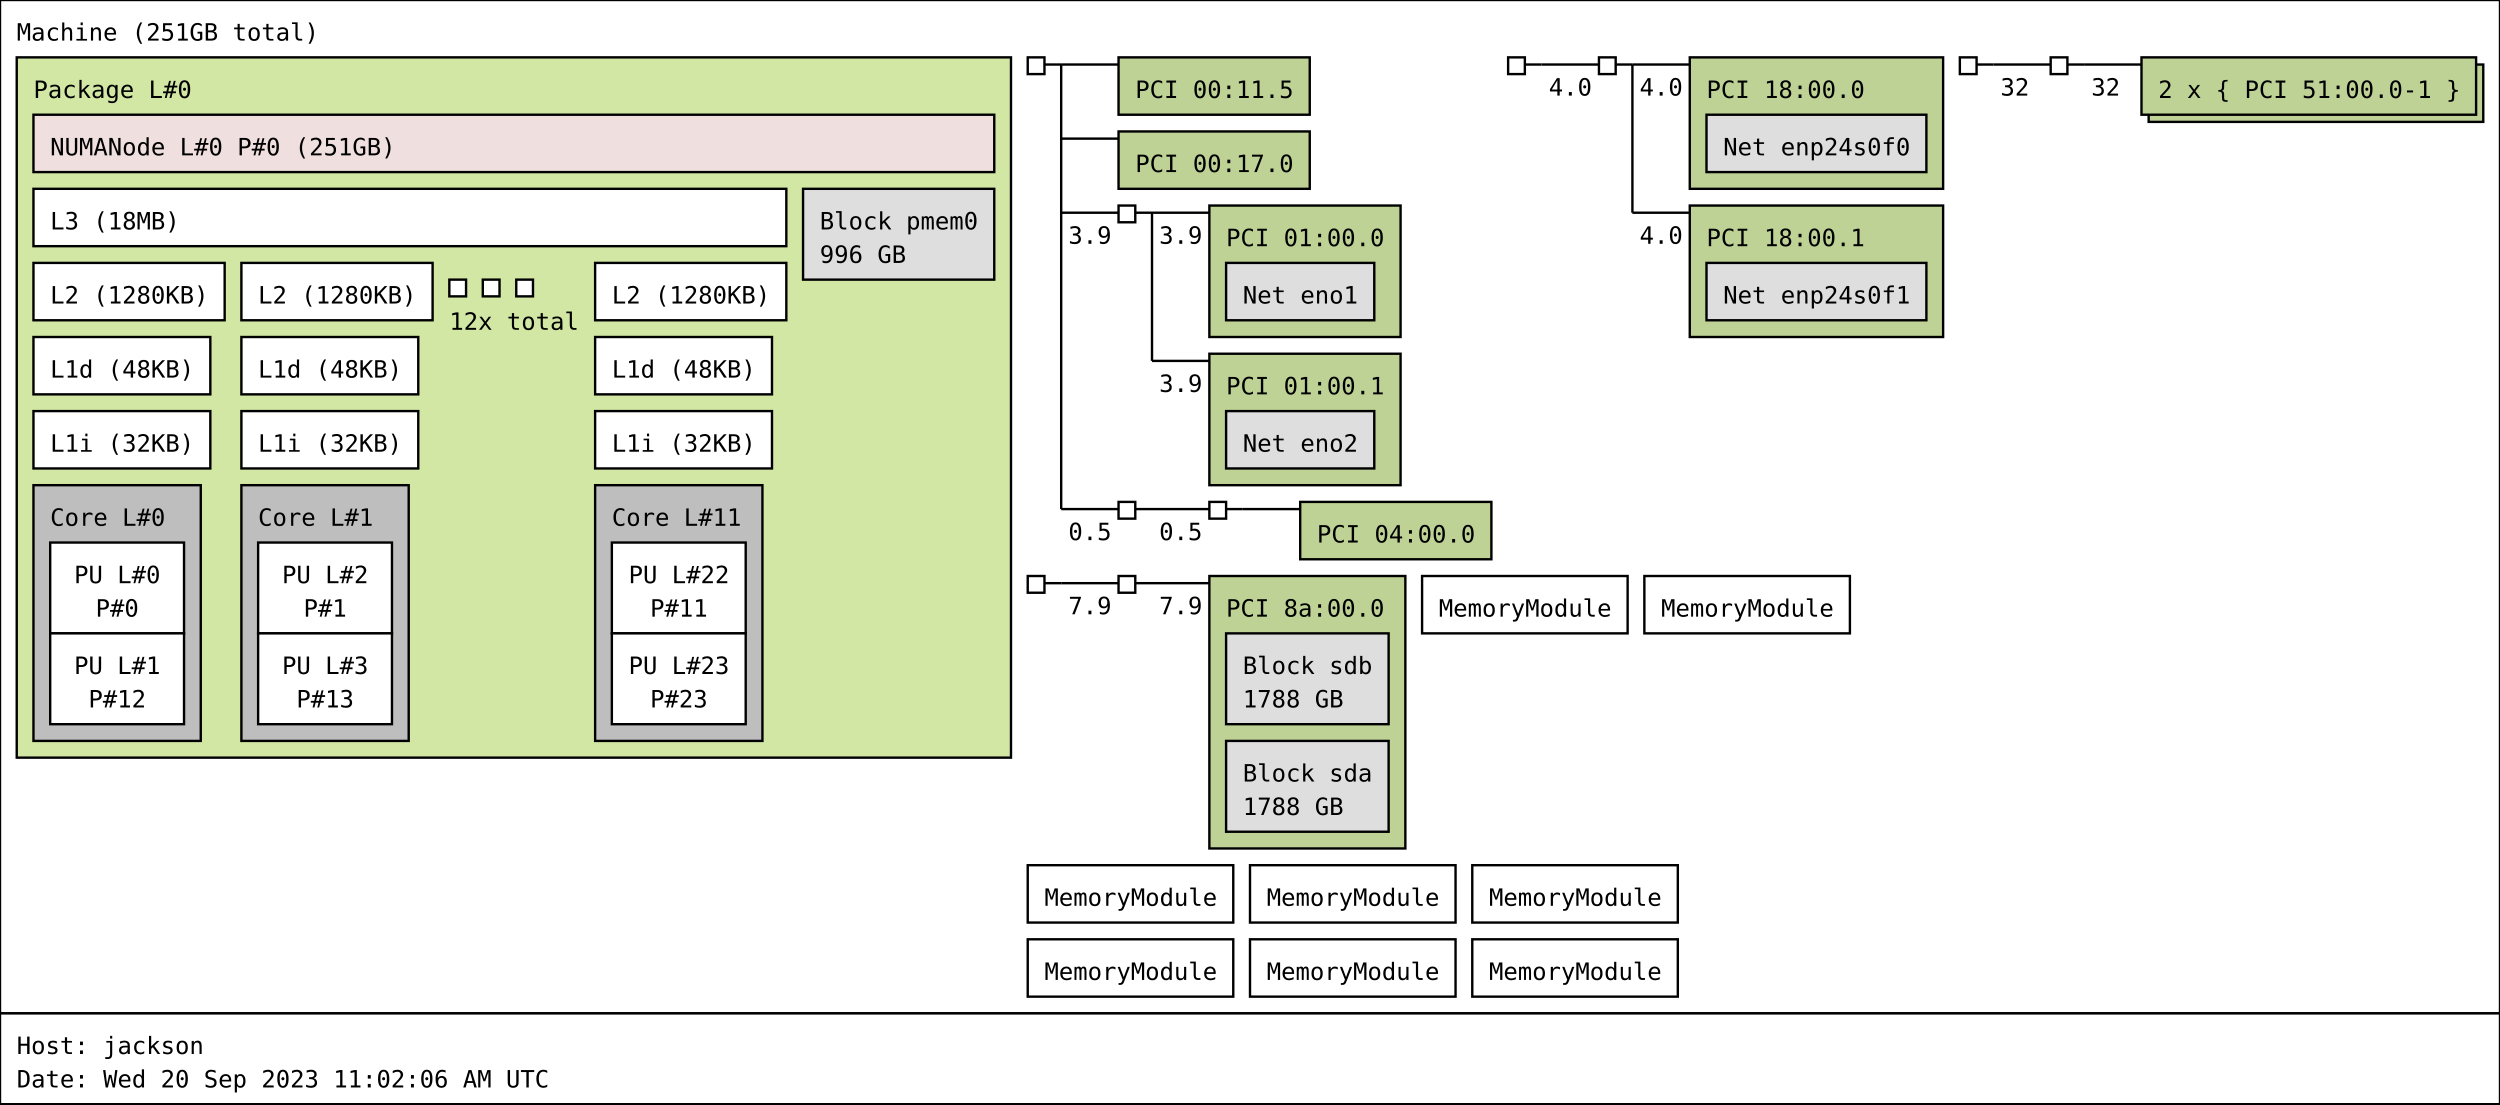
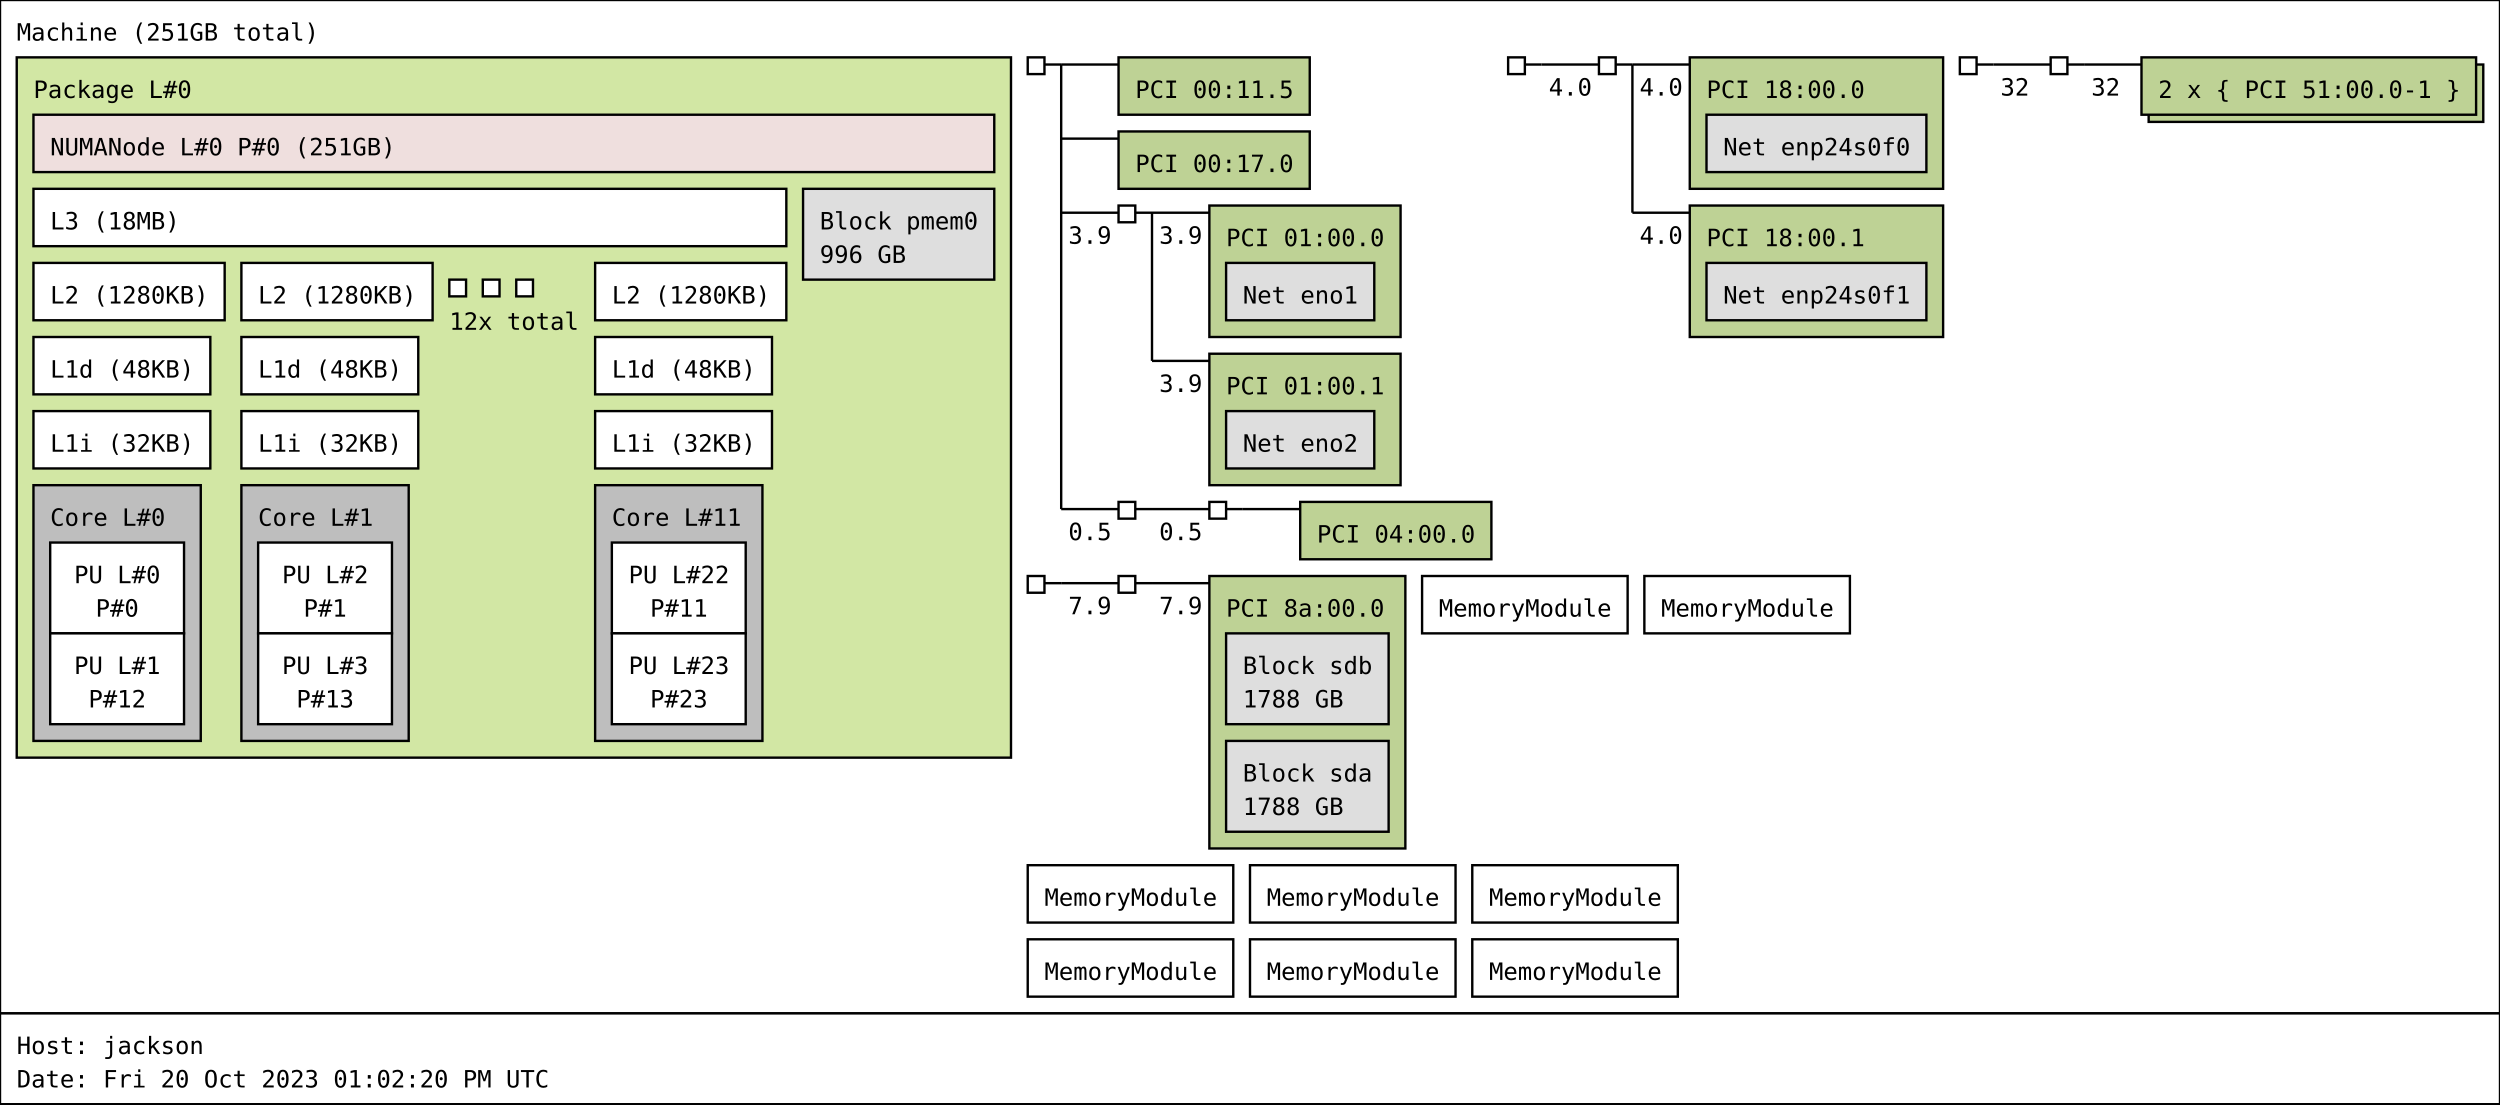
<svg xmlns="http://www.w3.org/2000/svg" width="1046px" height="462px" viewBox="0 0 1046px 462px" version="1.1">
  <rect id="Machine_0_rect" class="Machine" x="0" y="0" width="1046" height="424" fill="rgb(255,255,255)" stroke="rgb(0,0,0)" stroke-width="1" />
  <text id="Machine_0_text" class="Machine" font-family="Monospace" x="7" y="17" fill="rgb(0,0,0)" font-size="10px">Machine (251GB total)</text>
  <rect id="Package_0_rect" class="Package" x="7" y="24" width="416" height="293" fill="rgb(210,231,164)" stroke="rgb(0,0,0)" stroke-width="1" />
  <text id="Package_0_text" class="Package" font-family="Monospace" x="14" y="41" fill="rgb(0,0,0)" font-size="10px">Package L#0</text>
  <rect id="L3_0_rect" class="L3" x="14" y="79" width="315" height="24" fill="rgb(255,255,255)" stroke="rgb(0,0,0)" stroke-width="1" />
  <text id="L3_0_text" class="L3" font-family="Monospace" x="21" y="96" fill="rgb(0,0,0)" font-size="10px">L3 (18MB)</text>
  <rect id="L2_0_rect" class="L2" x="14" y="110" width="80" height="24" fill="rgb(255,255,255)" stroke="rgb(0,0,0)" stroke-width="1" />
  <text id="L2_0_text" class="L2" font-family="Monospace" x="21" y="127" fill="rgb(0,0,0)" font-size="10px">L2 (1280KB)</text>
  <rect id="L1d_0_rect" class="L1d" x="14" y="141" width="74" height="24" fill="rgb(255,255,255)" stroke="rgb(0,0,0)" stroke-width="1" />
  <text id="L1d_0_text" class="L1d" font-family="Monospace" x="21" y="158" fill="rgb(0,0,0)" font-size="10px">L1d (48KB)</text>
  <rect id="L1i_0_rect" class="L1i" x="14" y="172" width="74" height="24" fill="rgb(255,255,255)" stroke="rgb(0,0,0)" stroke-width="1" />
  <text id="L1i_0_text" class="L1i" font-family="Monospace" x="21" y="189" fill="rgb(0,0,0)" font-size="10px">L1i (32KB)</text>
  <rect id="Core_0_rect" class="Core" x="14" y="203" width="70" height="107" fill="rgb(190,190,190)" stroke="rgb(0,0,0)" stroke-width="1" />
  <text id="Core_0_text" class="Core" font-family="Monospace" x="21" y="220" fill="rgb(0,0,0)" font-size="10px">Core L#0</text>
  <rect id="PU_0_rect" class="PU" x="21" y="227" width="56" height="38" fill="rgb(255,255,255)" stroke="rgb(0,0,0)" stroke-width="1" />
  <text id="PU_0_text" class="PU" font-family="Monospace" x="31" y="244" fill="rgb(0,0,0)" font-size="10px">PU L#0</text>
  <text id="PU_0_text_1" class="PU" font-family="Monospace" x="40" y="258" fill="rgb(0,0,0)" font-size="10px">P#0</text>
  <rect id="PU_1_rect" class="PU" x="21" y="265" width="56" height="38" fill="rgb(255,255,255)" stroke="rgb(0,0,0)" stroke-width="1" />
  <text id="PU_1_text" class="PU" font-family="Monospace" x="31" y="282" fill="rgb(0,0,0)" font-size="10px">PU L#1</text>
  <text id="PU_1_text_1" class="PU" font-family="Monospace" x="37" y="296" fill="rgb(0,0,0)" font-size="10px">P#12</text>
  <rect id="L2_1_rect" class="L2" x="101" y="110" width="80" height="24" fill="rgb(255,255,255)" stroke="rgb(0,0,0)" stroke-width="1" />
  <text id="L2_1_text" class="L2" font-family="Monospace" x="108" y="127" fill="rgb(0,0,0)" font-size="10px">L2 (1280KB)</text>
  <rect id="L1d_1_rect" class="L1d" x="101" y="141" width="74" height="24" fill="rgb(255,255,255)" stroke="rgb(0,0,0)" stroke-width="1" />
  <text id="L1d_1_text" class="L1d" font-family="Monospace" x="108" y="158" fill="rgb(0,0,0)" font-size="10px">L1d (48KB)</text>
  <rect id="L1i_1_rect" class="L1i" x="101" y="172" width="74" height="24" fill="rgb(255,255,255)" stroke="rgb(0,0,0)" stroke-width="1" />
  <text id="L1i_1_text" class="L1i" font-family="Monospace" x="108" y="189" fill="rgb(0,0,0)" font-size="10px">L1i (32KB)</text>
  <rect id="Core_1_rect" class="Core" x="101" y="203" width="70" height="107" fill="rgb(190,190,190)" stroke="rgb(0,0,0)" stroke-width="1" />
  <text id="Core_1_text" class="Core" font-family="Monospace" x="108" y="220" fill="rgb(0,0,0)" font-size="10px">Core L#1</text>
  <rect id="PU_2_rect" class="PU" x="108" y="227" width="56" height="38" fill="rgb(255,255,255)" stroke="rgb(0,0,0)" stroke-width="1" />
  <text id="PU_2_text" class="PU" font-family="Monospace" x="118" y="244" fill="rgb(0,0,0)" font-size="10px">PU L#2</text>
  <text id="PU_2_text_1" class="PU" font-family="Monospace" x="127" y="258" fill="rgb(0,0,0)" font-size="10px">P#1</text>
  <rect id="PU_3_rect" class="PU" x="108" y="265" width="56" height="38" fill="rgb(255,255,255)" stroke="rgb(0,0,0)" stroke-width="1" />
  <text id="PU_3_text" class="PU" font-family="Monospace" x="118" y="282" fill="rgb(0,0,0)" font-size="10px">PU L#3</text>
  <text id="PU_3_text_1" class="PU" font-family="Monospace" x="124" y="296" fill="rgb(0,0,0)" font-size="10px">P#13</text>
  <rect id="L2_2_rect" class="L2" x="188" y="117" width="7" height="7" fill="rgb(255,255,255)" stroke="rgb(0,0,0)" stroke-width="1" />
  <rect id="L2_2_rect" class="L2" x="202" y="117" width="7" height="7" fill="rgb(255,255,255)" stroke="rgb(0,0,0)" stroke-width="1" />
  <rect id="L2_2_rect" class="L2" x="216" y="117" width="7" height="7" fill="rgb(255,255,255)" stroke="rgb(0,0,0)" stroke-width="1" />
  <text id="L2_2_text" class="L2" font-family="Monospace" x="188" y="138" fill="rgb(0,0,0)" font-size="10px">12x total</text>
  <rect id="L2_11_rect" class="L2" x="249" y="110" width="80" height="24" fill="rgb(255,255,255)" stroke="rgb(0,0,0)" stroke-width="1" />
  <text id="L2_11_text" class="L2" font-family="Monospace" x="256" y="127" fill="rgb(0,0,0)" font-size="10px">L2 (1280KB)</text>
  <rect id="L1d_11_rect" class="L1d" x="249" y="141" width="74" height="24" fill="rgb(255,255,255)" stroke="rgb(0,0,0)" stroke-width="1" />
  <text id="L1d_11_text" class="L1d" font-family="Monospace" x="256" y="158" fill="rgb(0,0,0)" font-size="10px">L1d (48KB)</text>
  <rect id="L1i_11_rect" class="L1i" x="249" y="172" width="74" height="24" fill="rgb(255,255,255)" stroke="rgb(0,0,0)" stroke-width="1" />
  <text id="L1i_11_text" class="L1i" font-family="Monospace" x="256" y="189" fill="rgb(0,0,0)" font-size="10px">L1i (32KB)</text>
  <rect id="Core_11_rect" class="Core" x="249" y="203" width="70" height="107" fill="rgb(190,190,190)" stroke="rgb(0,0,0)" stroke-width="1" />
  <text id="Core_11_text" class="Core" font-family="Monospace" x="256" y="220" fill="rgb(0,0,0)" font-size="10px">Core L#11</text>
  <rect id="PU_22_rect" class="PU" x="256" y="227" width="56" height="38" fill="rgb(255,255,255)" stroke="rgb(0,0,0)" stroke-width="1" />
  <text id="PU_22_text" class="PU" font-family="Monospace" x="263" y="244" fill="rgb(0,0,0)" font-size="10px">PU L#22</text>
  <text id="PU_22_text_1" class="PU" font-family="Monospace" x="272" y="258" fill="rgb(0,0,0)" font-size="10px">P#11</text>
  <rect id="PU_23_rect" class="PU" x="256" y="265" width="56" height="38" fill="rgb(255,255,255)" stroke="rgb(0,0,0)" stroke-width="1" />
  <text id="PU_23_text" class="PU" font-family="Monospace" x="263" y="282" fill="rgb(0,0,0)" font-size="10px">PU L#23</text>
  <text id="PU_23_text_1" class="PU" font-family="Monospace" x="272" y="296" fill="rgb(0,0,0)" font-size="10px">P#23</text>
  <rect id="NUMANode_0_rect" class="NUMANode" x="14" y="48" width="402" height="24" fill="rgb(239,223,222)" stroke="rgb(0,0,0)" stroke-width="1" />
  <text id="NUMANode_0_text" class="NUMANode" font-family="Monospace" x="21" y="65" fill="rgb(0,0,0)" font-size="10px">NUMANode L#0 P#0 (251GB)</text>
  <rect id="Block_0_rect" class="Block" x="336" y="79" width="80" height="38" fill="rgb(222,222,222)" stroke="rgb(0,0,0)" stroke-width="1" />
  <text id="Block_0_text" class="Block" font-family="Monospace" x="343" y="96" fill="rgb(0,0,0)" font-size="10px">Block pmem0</text>
  <text id="Block_0_text_1" class="Block" font-family="Monospace" x="343" y="110" fill="rgb(0,0,0)" font-size="10px">996 GB</text>
  <rect id="HostBridge_0_rect" class="HostBridge" x="430" y="24" width="7" height="7" fill="rgb(255,255,255)" stroke="rgb(0,0,0)" stroke-width="1" />
  <line id="HostBridge_0_line" class="HostBridge" x1="437" y1="27" x2="444" y2="27" stroke="rgb(0,0,0)" stroke-width="1" />
  <line id="HostBridge_0_line_2" class="HostBridge" x1="444" y1="27" x2="468" y2="27" stroke="rgb(0,0,0)" stroke-width="1" />
  <line id="HostBridge_0_line_3" class="HostBridge" x1="444" y1="58" x2="468" y2="58" stroke="rgb(0,0,0)" stroke-width="1" />
  <line id="HostBridge_0_line_4" class="HostBridge" x1="444" y1="89" x2="468" y2="89" stroke="rgb(0,0,0)" stroke-width="1" />
  <text id="HostBridge_0_text_4" class="HostBridge" font-family="Monospace" x="447" y="102" fill="rgb(0,0,0)" font-size="10px">3.9</text>
  <line id="HostBridge_0_line_5" class="HostBridge" x1="444" y1="213" x2="468" y2="213" stroke="rgb(0,0,0)" stroke-width="1" />
  <text id="HostBridge_0_text_5" class="HostBridge" font-family="Monospace" x="447" y="226" fill="rgb(0,0,0)" font-size="10px">0.5</text>
  <line id="HostBridge_0_line_1" class="HostBridge" x1="444" y1="27" x2="444" y2="213" stroke="rgb(0,0,0)" stroke-width="1" />
  <rect id="PCI_0_rect" class="PCI" x="468" y="24" width="80" height="24" fill="rgb(190,210,149)" stroke="rgb(0,0,0)" stroke-width="1" />
  <text id="PCI_0_text" class="PCI" font-family="Monospace" x="475" y="41" fill="rgb(0,0,0)" font-size="10px">PCI 00:11.5</text>
  <rect id="PCI_1_rect" class="PCI" x="468" y="55" width="80" height="24" fill="rgb(190,210,149)" stroke="rgb(0,0,0)" stroke-width="1" />
  <text id="PCI_1_text" class="PCI" font-family="Monospace" x="475" y="72" fill="rgb(0,0,0)" font-size="10px">PCI 00:17.0</text>
  <rect id="PCIBridge_1_rect" class="PCIBridge" x="468" y="86" width="7" height="7" fill="rgb(255,255,255)" stroke="rgb(0,0,0)" stroke-width="1" />
  <line id="PCIBridge_1_line" class="PCIBridge" x1="475" y1="89" x2="482" y2="89" stroke="rgb(0,0,0)" stroke-width="1" />
  <line id="PCIBridge_1_line_2" class="PCIBridge" x1="482" y1="89" x2="506" y2="89" stroke="rgb(0,0,0)" stroke-width="1" />
  <text id="PCIBridge_1_text_2" class="PCIBridge" font-family="Monospace" x="485" y="102" fill="rgb(0,0,0)" font-size="10px">3.9</text>
  <line id="PCIBridge_1_line_3" class="PCIBridge" x1="482" y1="151" x2="506" y2="151" stroke="rgb(0,0,0)" stroke-width="1" />
  <text id="PCIBridge_1_text_3" class="PCIBridge" font-family="Monospace" x="485" y="164" fill="rgb(0,0,0)" font-size="10px">3.9</text>
  <line id="PCIBridge_1_line_1" class="PCIBridge" x1="482" y1="89" x2="482" y2="151" stroke="rgb(0,0,0)" stroke-width="1" />
  <rect id="PCI_2_rect" class="PCI" x="506" y="86" width="80" height="55" fill="rgb(190,210,149)" stroke="rgb(0,0,0)" stroke-width="1" />
  <text id="PCI_2_text" class="PCI" font-family="Monospace" x="513" y="103" fill="rgb(0,0,0)" font-size="10px">PCI 01:00.0</text>
  <rect id="Net_1_rect" class="Net" x="513" y="110" width="62" height="24" fill="rgb(222,222,222)" stroke="rgb(0,0,0)" stroke-width="1" />
  <text id="Net_1_text" class="Net" font-family="Monospace" x="520" y="127" fill="rgb(0,0,0)" font-size="10px">Net eno1</text>
  <rect id="PCI_3_rect" class="PCI" x="506" y="148" width="80" height="55" fill="rgb(190,210,149)" stroke="rgb(0,0,0)" stroke-width="1" />
  <text id="PCI_3_text" class="PCI" font-family="Monospace" x="513" y="165" fill="rgb(0,0,0)" font-size="10px">PCI 01:00.1</text>
  <rect id="Net_2_rect" class="Net" x="513" y="172" width="62" height="24" fill="rgb(222,222,222)" stroke="rgb(0,0,0)" stroke-width="1" />
  <text id="Net_2_text" class="Net" font-family="Monospace" x="520" y="189" fill="rgb(0,0,0)" font-size="10px">Net eno2</text>
  <rect id="PCIBridge_2_rect" class="PCIBridge" x="468" y="210" width="7" height="7" fill="rgb(255,255,255)" stroke="rgb(0,0,0)" stroke-width="1" />
  <line id="PCIBridge_2_line" class="PCIBridge" x1="475" y1="213" x2="482" y2="213" stroke="rgb(0,0,0)" stroke-width="1" />
  <line id="PCIBridge_2_line_2" class="PCIBridge" x1="482" y1="213" x2="506" y2="213" stroke="rgb(0,0,0)" stroke-width="1" />
  <text id="PCIBridge_2_text_2" class="PCIBridge" font-family="Monospace" x="485" y="226" fill="rgb(0,0,0)" font-size="10px">0.5</text>
  <line id="PCIBridge_2_line_1" class="PCIBridge" x1="482" y1="213" x2="482" y2="213" stroke="rgb(0,0,0)" stroke-width="1" />
  <rect id="PCIBridge_3_rect" class="PCIBridge" x="506" y="210" width="7" height="7" fill="rgb(255,255,255)" stroke="rgb(0,0,0)" stroke-width="1" />
  <line id="PCIBridge_3_line" class="PCIBridge" x1="513" y1="213" x2="520" y2="213" stroke="rgb(0,0,0)" stroke-width="1" />
  <line id="PCIBridge_3_line_2" class="PCIBridge" x1="520" y1="213" x2="544" y2="213" stroke="rgb(0,0,0)" stroke-width="1" />
  <line id="PCIBridge_3_line_1" class="PCIBridge" x1="520" y1="213" x2="520" y2="213" stroke="rgb(0,0,0)" stroke-width="1" />
  <rect id="PCI_4_rect" class="PCI" x="544" y="210" width="80" height="24" fill="rgb(190,210,149)" stroke="rgb(0,0,0)" stroke-width="1" />
  <text id="PCI_4_text" class="PCI" font-family="Monospace" x="551" y="227" fill="rgb(0,0,0)" font-size="10px">PCI 04:00.0</text>
  <rect id="HostBridge_4_rect" class="HostBridge" x="631" y="24" width="7" height="7" fill="rgb(255,255,255)" stroke="rgb(0,0,0)" stroke-width="1" />
  <line id="HostBridge_4_line" class="HostBridge" x1="638" y1="27" x2="645" y2="27" stroke="rgb(0,0,0)" stroke-width="1" />
  <line id="HostBridge_4_line_2" class="HostBridge" x1="645" y1="27" x2="669" y2="27" stroke="rgb(0,0,0)" stroke-width="1" />
  <text id="HostBridge_4_text_2" class="HostBridge" font-family="Monospace" x="648" y="40" fill="rgb(0,0,0)" font-size="10px">4.0</text>
  <line id="HostBridge_4_line_1" class="HostBridge" x1="645" y1="27" x2="645" y2="27" stroke="rgb(0,0,0)" stroke-width="1" />
  <rect id="PCIBridge_5_rect" class="PCIBridge" x="669" y="24" width="7" height="7" fill="rgb(255,255,255)" stroke="rgb(0,0,0)" stroke-width="1" />
  <line id="PCIBridge_5_line" class="PCIBridge" x1="676" y1="27" x2="683" y2="27" stroke="rgb(0,0,0)" stroke-width="1" />
  <line id="PCIBridge_5_line_2" class="PCIBridge" x1="683" y1="27" x2="707" y2="27" stroke="rgb(0,0,0)" stroke-width="1" />
  <text id="PCIBridge_5_text_2" class="PCIBridge" font-family="Monospace" x="686" y="40" fill="rgb(0,0,0)" font-size="10px">4.0</text>
  <line id="PCIBridge_5_line_3" class="PCIBridge" x1="683" y1="89" x2="707" y2="89" stroke="rgb(0,0,0)" stroke-width="1" />
  <text id="PCIBridge_5_text_3" class="PCIBridge" font-family="Monospace" x="686" y="102" fill="rgb(0,0,0)" font-size="10px">4.0</text>
  <line id="PCIBridge_5_line_1" class="PCIBridge" x1="683" y1="27" x2="683" y2="89" stroke="rgb(0,0,0)" stroke-width="1" />
  <rect id="PCI_5_rect" class="PCI" x="707" y="24" width="106" height="55" fill="rgb(190,210,149)" stroke="rgb(0,0,0)" stroke-width="1" />
  <text id="PCI_5_text" class="PCI" font-family="Monospace" x="714" y="41" fill="rgb(0,0,0)" font-size="10px">PCI 18:00.0</text>
  <rect id="Net_3_rect" class="Net" x="714" y="48" width="92" height="24" fill="rgb(222,222,222)" stroke="rgb(0,0,0)" stroke-width="1" />
  <text id="Net_3_text" class="Net" font-family="Monospace" x="721" y="65" fill="rgb(0,0,0)" font-size="10px">Net enp24s0f0</text>
  <rect id="PCI_6_rect" class="PCI" x="707" y="86" width="106" height="55" fill="rgb(190,210,149)" stroke="rgb(0,0,0)" stroke-width="1" />
  <text id="PCI_6_text" class="PCI" font-family="Monospace" x="714" y="103" fill="rgb(0,0,0)" font-size="10px">PCI 18:00.1</text>
  <rect id="Net_4_rect" class="Net" x="714" y="110" width="92" height="24" fill="rgb(222,222,222)" stroke="rgb(0,0,0)" stroke-width="1" />
  <text id="Net_4_text" class="Net" font-family="Monospace" x="721" y="127" fill="rgb(0,0,0)" font-size="10px">Net enp24s0f1</text>
  <rect id="HostBridge_6_rect" class="HostBridge" x="820" y="24" width="7" height="7" fill="rgb(255,255,255)" stroke="rgb(0,0,0)" stroke-width="1" />
  <line id="HostBridge_6_line" class="HostBridge" x1="827" y1="27" x2="834" y2="27" stroke="rgb(0,0,0)" stroke-width="1" />
  <line id="HostBridge_6_line_2" class="HostBridge" x1="834" y1="27" x2="858" y2="27" stroke="rgb(0,0,0)" stroke-width="1" />
  <text id="HostBridge_6_text_2" class="HostBridge" font-family="Monospace" x="837" y="40" fill="rgb(0,0,0)" font-size="10px">32</text>
  <line id="HostBridge_6_line_1" class="HostBridge" x1="834" y1="27" x2="834" y2="27" stroke="rgb(0,0,0)" stroke-width="1" />
  <rect id="PCIBridge_7_rect" class="PCIBridge" x="858" y="24" width="7" height="7" fill="rgb(255,255,255)" stroke="rgb(0,0,0)" stroke-width="1" />
  <line id="PCIBridge_7_line" class="PCIBridge" x1="865" y1="27" x2="872" y2="27" stroke="rgb(0,0,0)" stroke-width="1" />
  <line id="PCIBridge_7_line_2" class="PCIBridge" x1="872" y1="27" x2="896" y2="27" stroke="rgb(0,0,0)" stroke-width="1" />
  <text id="PCIBridge_7_text_2" class="PCIBridge" font-family="Monospace" x="875" y="40" fill="rgb(0,0,0)" font-size="10px">32</text>
  <line id="PCIBridge_7_line_1" class="PCIBridge" x1="872" y1="27" x2="872" y2="27" stroke="rgb(0,0,0)" stroke-width="1" />
  <rect id="PCI_7_rect_2" class="PCI" x="899" y="27" width="140" height="24" fill="rgb(190,210,149)" stroke="rgb(0,0,0)" stroke-width="1" />
  <rect id="PCI_7_rect" class="PCI" x="896" y="24" width="140" height="24" fill="rgb(190,210,149)" stroke="rgb(0,0,0)" stroke-width="1" />
  <text id="PCI_7_text" class="PCI" font-family="Monospace" x="903" y="41" fill="rgb(0,0,0)" font-size="10px">2 x { PCI 51:00.0-1 }</text>
  <rect id="HostBridge_8_rect" class="HostBridge" x="430" y="241" width="7" height="7" fill="rgb(255,255,255)" stroke="rgb(0,0,0)" stroke-width="1" />
  <line id="HostBridge_8_line" class="HostBridge" x1="437" y1="244" x2="444" y2="244" stroke="rgb(0,0,0)" stroke-width="1" />
  <line id="HostBridge_8_line_2" class="HostBridge" x1="444" y1="244" x2="468" y2="244" stroke="rgb(0,0,0)" stroke-width="1" />
  <text id="HostBridge_8_text_2" class="HostBridge" font-family="Monospace" x="447" y="257" fill="rgb(0,0,0)" font-size="10px">7.9</text>
  <line id="HostBridge_8_line_1" class="HostBridge" x1="444" y1="244" x2="444" y2="244" stroke="rgb(0,0,0)" stroke-width="1" />
  <rect id="PCIBridge_9_rect" class="PCIBridge" x="468" y="241" width="7" height="7" fill="rgb(255,255,255)" stroke="rgb(0,0,0)" stroke-width="1" />
  <line id="PCIBridge_9_line" class="PCIBridge" x1="475" y1="244" x2="482" y2="244" stroke="rgb(0,0,0)" stroke-width="1" />
  <line id="PCIBridge_9_line_2" class="PCIBridge" x1="482" y1="244" x2="506" y2="244" stroke="rgb(0,0,0)" stroke-width="1" />
  <text id="PCIBridge_9_text_2" class="PCIBridge" font-family="Monospace" x="485" y="257" fill="rgb(0,0,0)" font-size="10px">7.9</text>
  <line id="PCIBridge_9_line_1" class="PCIBridge" x1="482" y1="244" x2="482" y2="244" stroke="rgb(0,0,0)" stroke-width="1" />
  <rect id="PCI_9_rect" class="PCI" x="506" y="241" width="82" height="114" fill="rgb(190,210,149)" stroke="rgb(0,0,0)" stroke-width="1" />
  <text id="PCI_9_text" class="PCI" font-family="Monospace" x="513" y="258" fill="rgb(0,0,0)" font-size="10px">PCI 8a:00.0</text>
  <rect id="Block_5_rect" class="Block" x="513" y="265" width="68" height="38" fill="rgb(222,222,222)" stroke="rgb(0,0,0)" stroke-width="1" />
  <text id="Block_5_text" class="Block" font-family="Monospace" x="520" y="282" fill="rgb(0,0,0)" font-size="10px">Block sdb</text>
  <text id="Block_5_text_1" class="Block" font-family="Monospace" x="520" y="296" fill="rgb(0,0,0)" font-size="10px">1788 GB</text>
  <rect id="Block_6_rect" class="Block" x="513" y="310" width="68" height="38" fill="rgb(222,222,222)" stroke="rgb(0,0,0)" stroke-width="1" />
  <text id="Block_6_text" class="Block" font-family="Monospace" x="520" y="327" fill="rgb(0,0,0)" font-size="10px">Block sda</text>
  <text id="Block_6_text_1" class="Block" font-family="Monospace" x="520" y="341" fill="rgb(0,0,0)" font-size="10px">1788 GB</text>
  <rect id="Misc_0_rect" class="Misc" x="595" y="241" width="86" height="24" fill="rgb(255,255,255)" stroke="rgb(0,0,0)" stroke-width="1" />
  <text id="Misc_0_text" class="Misc" font-family="Monospace" x="602" y="258" fill="rgb(0,0,0)" font-size="10px">MemoryModule</text>
  <rect id="Misc_1_rect" class="Misc" x="688" y="241" width="86" height="24" fill="rgb(255,255,255)" stroke="rgb(0,0,0)" stroke-width="1" />
  <text id="Misc_1_text" class="Misc" font-family="Monospace" x="695" y="258" fill="rgb(0,0,0)" font-size="10px">MemoryModule</text>
  <rect id="Misc_2_rect" class="Misc" x="430" y="362" width="86" height="24" fill="rgb(255,255,255)" stroke="rgb(0,0,0)" stroke-width="1" />
  <text id="Misc_2_text" class="Misc" font-family="Monospace" x="437" y="379" fill="rgb(0,0,0)" font-size="10px">MemoryModule</text>
  <rect id="Misc_3_rect" class="Misc" x="523" y="362" width="86" height="24" fill="rgb(255,255,255)" stroke="rgb(0,0,0)" stroke-width="1" />
  <text id="Misc_3_text" class="Misc" font-family="Monospace" x="530" y="379" fill="rgb(0,0,0)" font-size="10px">MemoryModule</text>
  <rect id="Misc_4_rect" class="Misc" x="616" y="362" width="86" height="24" fill="rgb(255,255,255)" stroke="rgb(0,0,0)" stroke-width="1" />
  <text id="Misc_4_text" class="Misc" font-family="Monospace" x="623" y="379" fill="rgb(0,0,0)" font-size="10px">MemoryModule</text>
  <rect id="Misc_5_rect" class="Misc" x="430" y="393" width="86" height="24" fill="rgb(255,255,255)" stroke="rgb(0,0,0)" stroke-width="1" />
  <text id="Misc_5_text" class="Misc" font-family="Monospace" x="437" y="410" fill="rgb(0,0,0)" font-size="10px">MemoryModule</text>
  <rect id="Misc_6_rect" class="Misc" x="523" y="393" width="86" height="24" fill="rgb(255,255,255)" stroke="rgb(0,0,0)" stroke-width="1" />
  <text id="Misc_6_text" class="Misc" font-family="Monospace" x="530" y="410" fill="rgb(0,0,0)" font-size="10px">MemoryModule</text>
  <rect id="Misc_7_rect" class="Misc" x="616" y="393" width="86" height="24" fill="rgb(255,255,255)" stroke="rgb(0,0,0)" stroke-width="1" />
  <text id="Misc_7_text" class="Misc" font-family="Monospace" x="623" y="410" fill="rgb(0,0,0)" font-size="10px">MemoryModule</text>
  <rect id="anon_rect" x="0" y="424" width="1046" height="38" fill="rgb(255,255,255)" stroke="rgb(0,0,0)" stroke-width="1" />
  <text id="anon_text" font-family="Monospace" x="7" y="441" fill="rgb(0,0,0)" font-size="10px">Host: jackson</text>
-   <text id="anon_text_1" font-family="Monospace" x="7" y="455" fill="rgb(0,0,0)" font-size="10px">Date: Wed 20 Sep 2023 11:02:06 AM UTC</text>
+   <text id="anon_text_1" font-family="Monospace" x="7" y="455" fill="rgb(0,0,0)" font-size="10px">Date: Fri 20 Oct 2023 01:02:20 PM UTC</text>
</svg>
